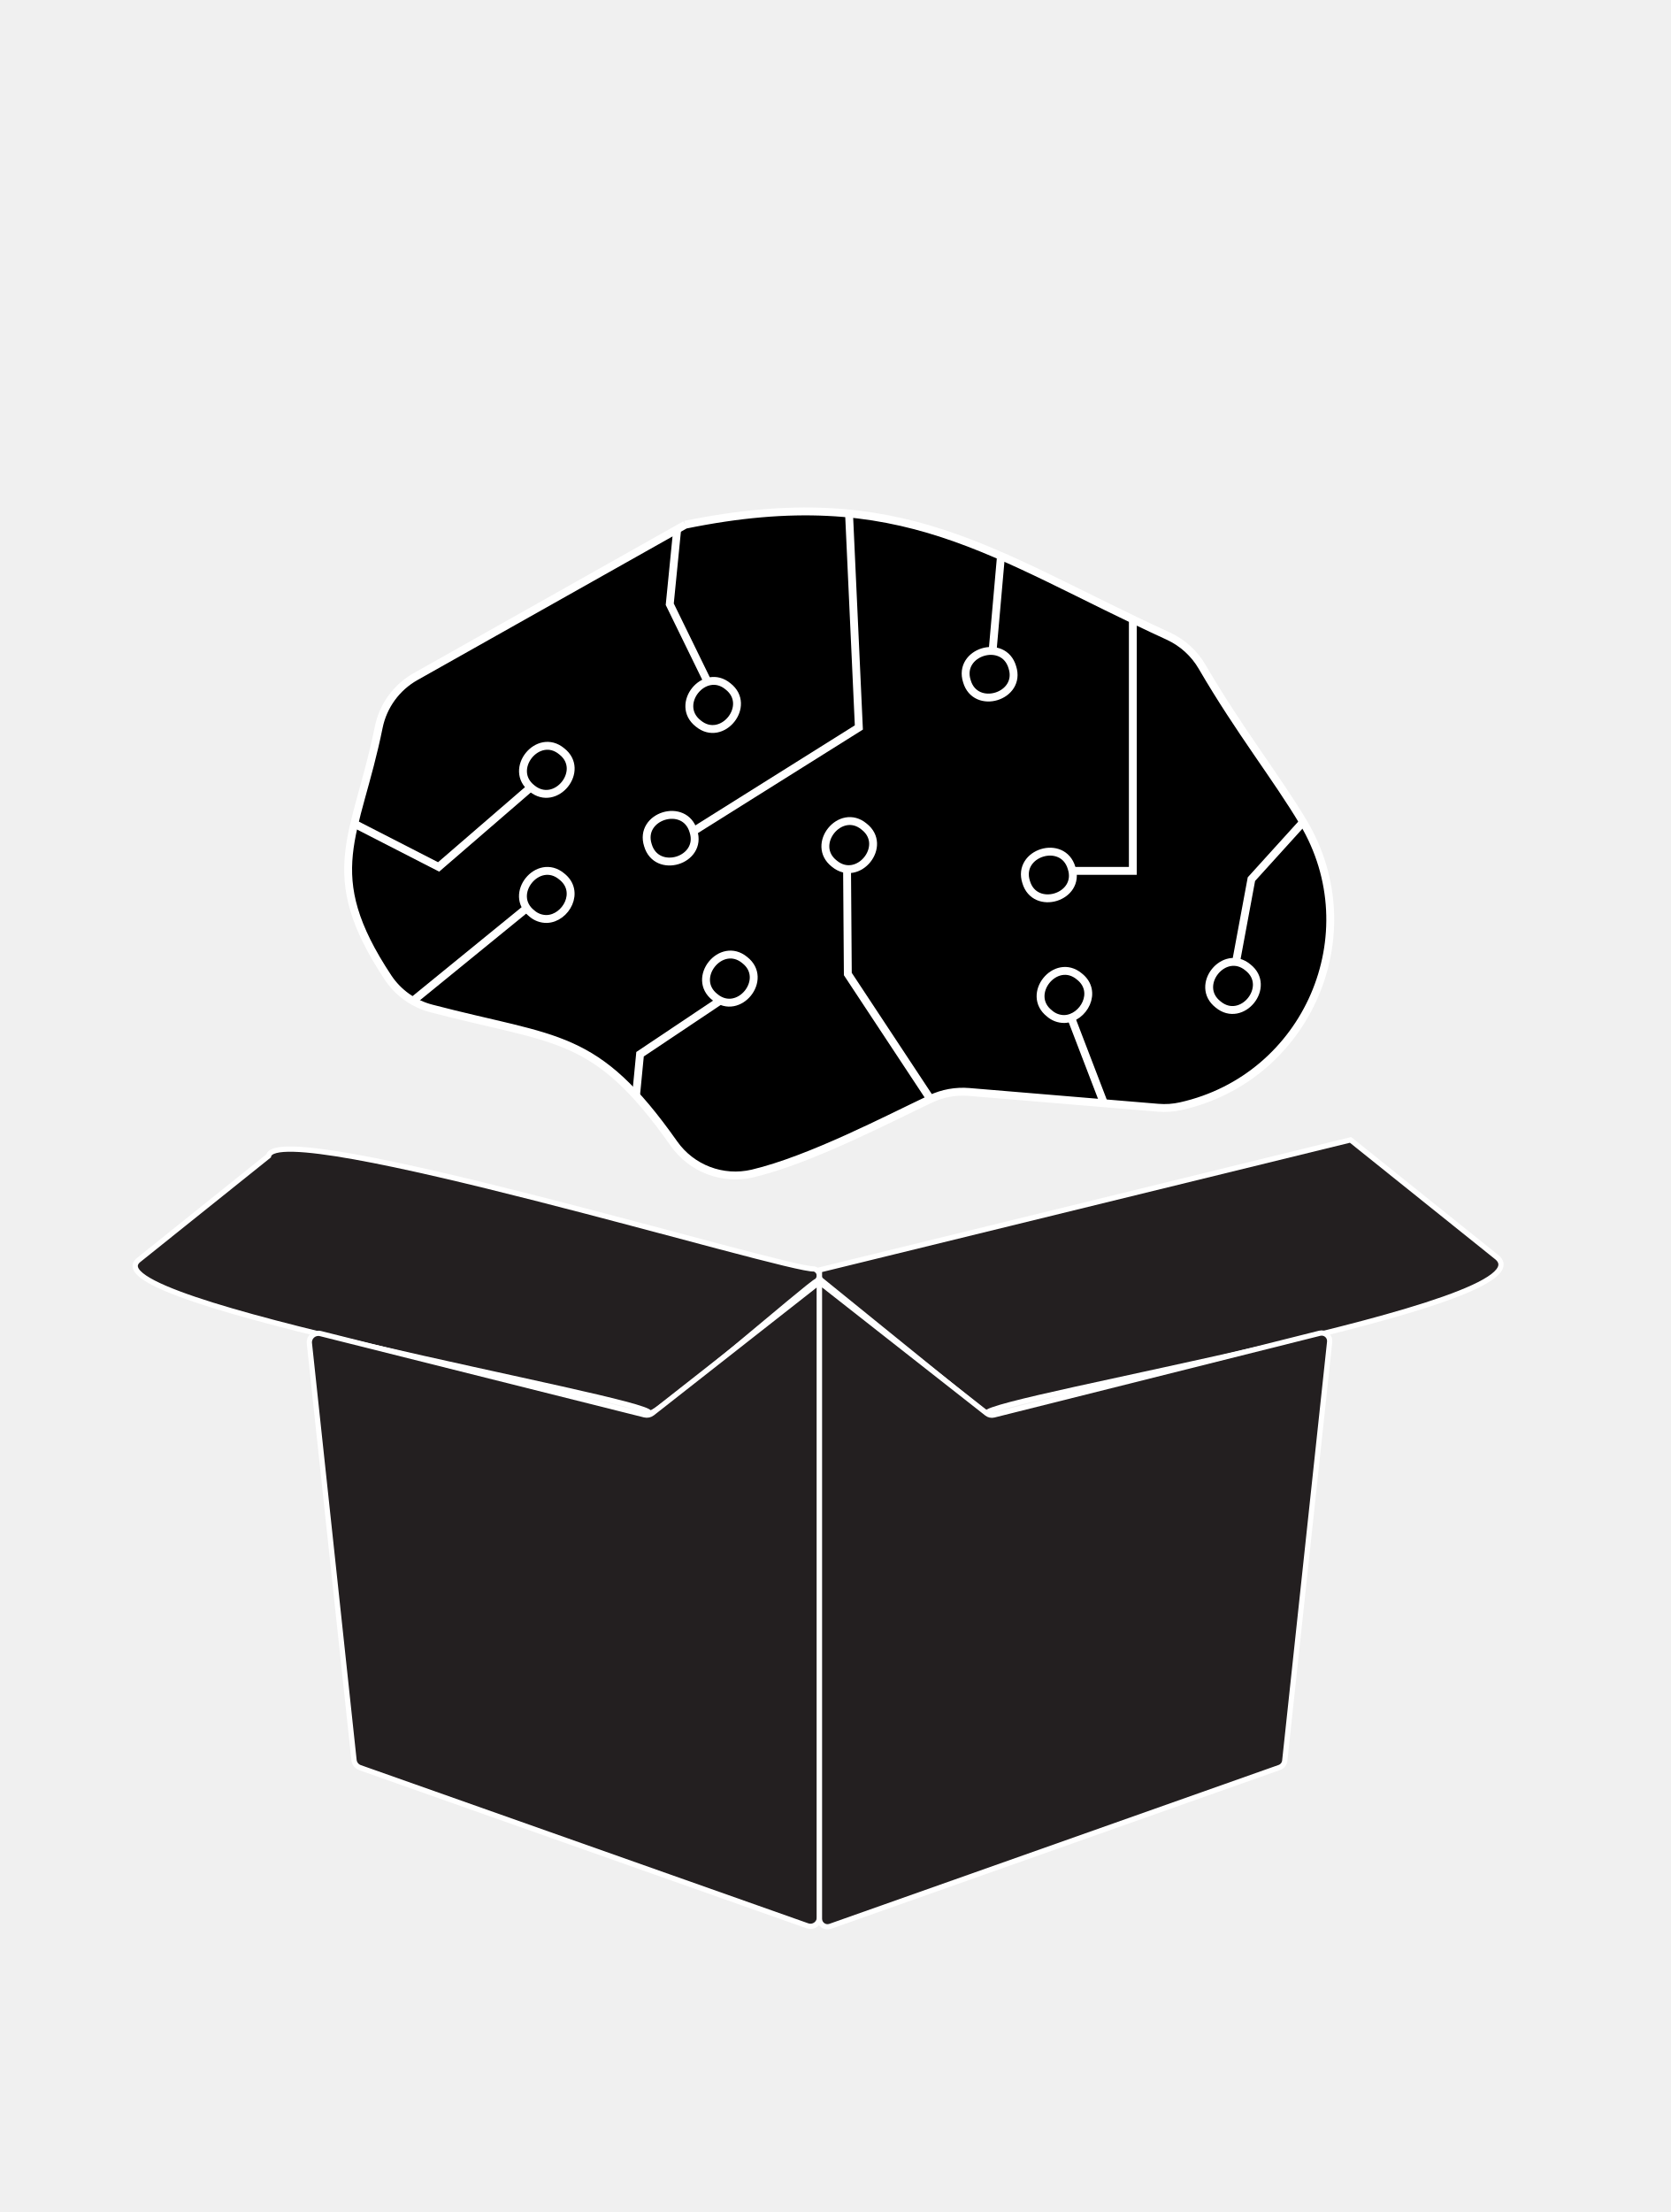
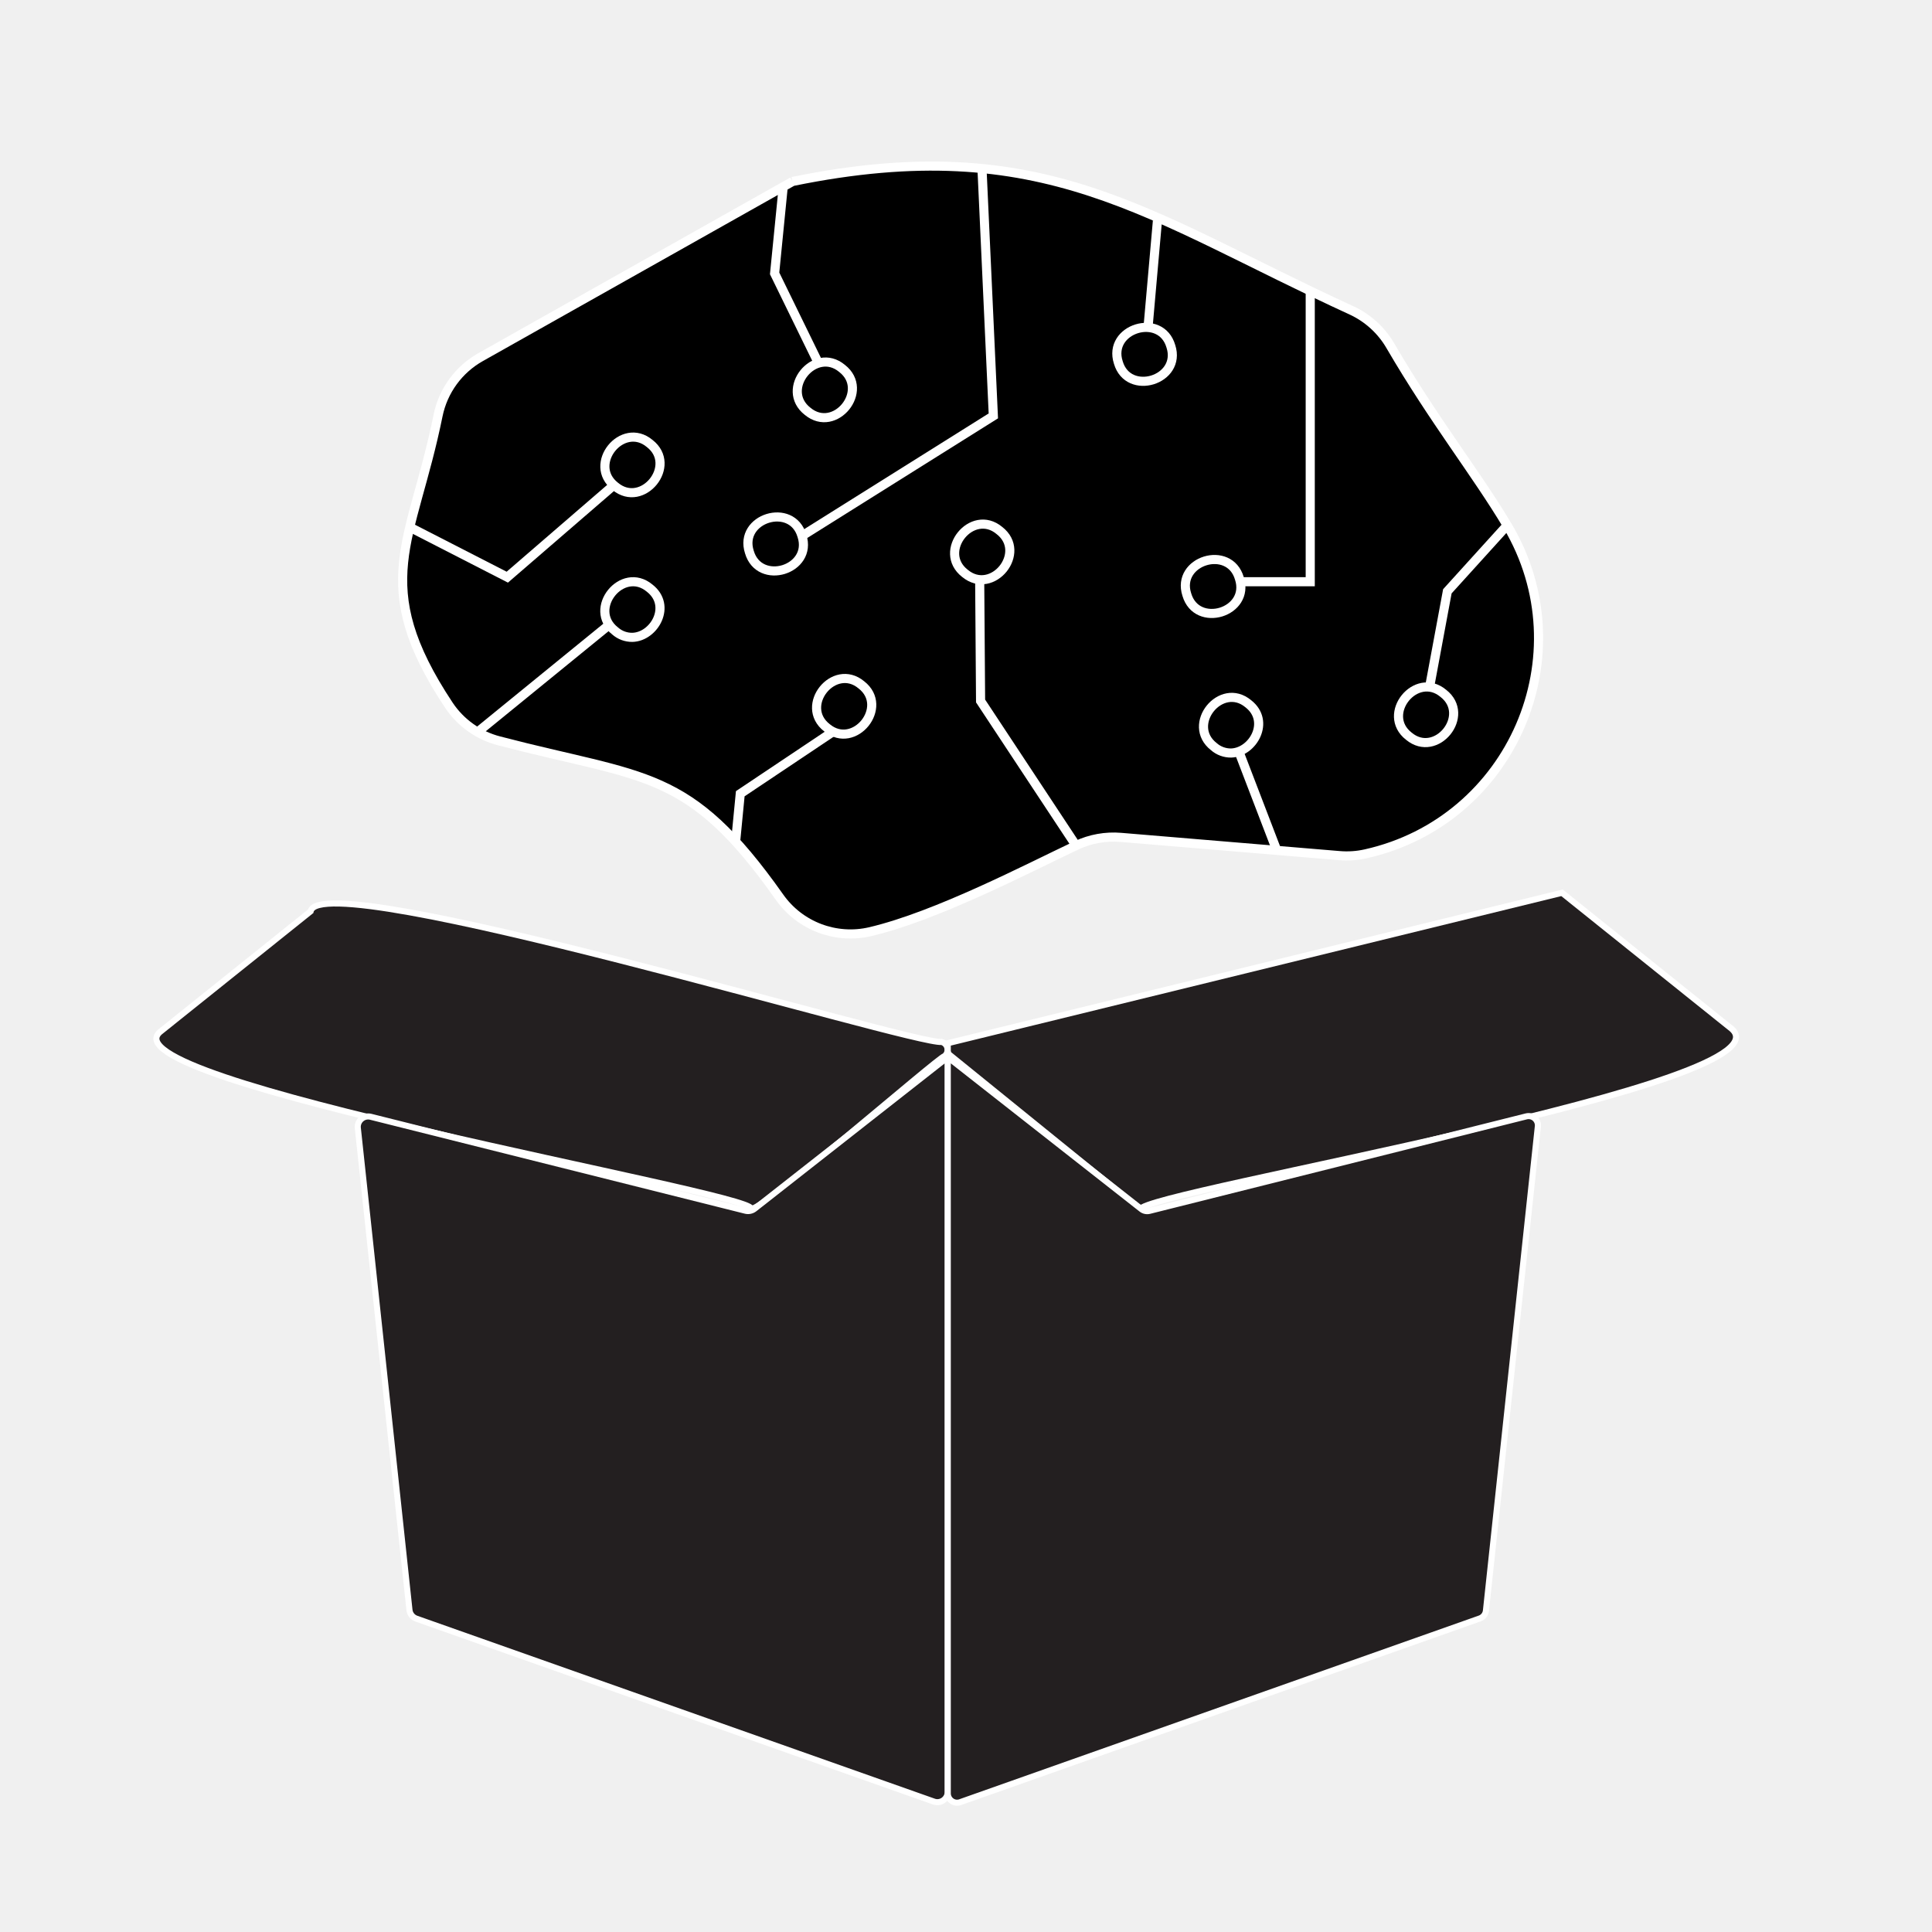
- <svg xmlns="http://www.w3.org/2000/svg" id="Layer_1" data-name="Layer 1" viewBox="0 0 636 842">
+ <svg xmlns="http://www.w3.org/2000/svg" id="Layer_1" data-name="Layer 1" viewBox="0 140 636 636">
  <defs>
    <style>.cls-1{fill:none;stroke-width:3px;}.cls-1,.cls-2{stroke:#fff;stroke-miterlimit:10;}.cls-2{fill:#231f20;stroke-width:2px;}</style>
  </defs>
  <path d="M260.89,199.75,158.21,257.56a28.63,28.63,0,0,0-14,19.21c-8.49,41.94-23,55.32,3.57,95.4a28.41,28.41,0,0,0,16.49,11.71c48.32,12.64,62.32,8.91,92.32,51.43a28.6,28.6,0,0,0,29.93,11.38c22.05-5.22,51.76-20.82,67.84-28.4A28.7,28.7,0,0,1,369,415.66l71.91,6a28.39,28.39,0,0,0,8.67-.59c48.21-10.8,71.92-65.55,46.66-108C486,295.89,472,278.36,457.75,253.91a28.81,28.81,0,0,0-12.9-11.76c-67.1-30.76-101.06-59.39-184-42.4" />
  <path class="cls-1" d="M260.89,199.75,158.21,257.56a28.63,28.63,0,0,0-14,19.21c-8.49,41.94-23,55.32,3.57,95.4a28.41,28.41,0,0,0,16.49,11.71c48.32,12.64,62.32,8.91,92.32,51.43a28.6,28.6,0,0,0,29.93,11.38c22.05-5.22,51.76-20.82,67.84-28.4A28.7,28.7,0,0,1,369,415.66l71.91,6a28.39,28.39,0,0,0,8.67-.59c48.21-10.8,71.92-65.55,46.66-108C486,295.89,472,278.36,457.75,253.91a28.81,28.81,0,0,0-12.9-11.76c-67.1-30.76-101.06-59.39-184-42.4" />
  <path d="M283.57,365.46c-9-7.5-20.62,6.87-11.36,14.1C281.25,387.06,292.82,372.69,283.57,365.46Z" />
  <path class="cls-1" d="M283.57,365.46c-9-7.5-20.62,6.87-11.36,14.1C281.25,387.06,292.82,372.69,283.57,365.46Z" />
  <path d="M277.21,261.29c-9-7.5-20.61,6.86-11.36,14.1C274.89,282.89,286.46,268.52,277.21,261.29Z" />
  <path class="cls-1" d="M277.21,261.29c-9-7.5-20.61,6.86-11.36,14.1C274.89,282.89,286.46,268.52,277.21,261.29Z" />
  <path d="M475.13,368.25c-9-7.5-20.61,6.87-11.35,14.1C472.81,389.85,484.39,375.48,475.13,368.25Z" />
  <path class="cls-1" d="M475.13,368.25c-9-7.5-20.61,6.87-11.35,14.1C472.81,389.85,484.39,375.48,475.13,368.25Z" />
  <path d="M213.88,286c-9-7.5-20.62,6.87-11.36,14.1C211.56,307.57,223.13,293.2,213.88,286Z" />
  <path class="cls-1" d="M213.88,286c-9-7.5-20.62,6.87-11.36,14.1C211.56,307.57,223.13,293.2,213.88,286Z" />
  <path class="cls-2" d="M53.05,479.41,102.25,440c3.34-15.54,198.6,44.08,207.73,43a2.67,2.67,0,0,1,1,4.63c-2.24.55-60.81,51.74-63.66,50.23C246.91,532.37,31.11,495.61,53.05,479.41Z" />
  <path class="cls-2" d="M569.5,478.24,514.2,433.9,312,483.42v3.34l63.36,51.34C376.22,532.19,594.48,496.48,569.5,478.24Z" />
  <path class="cls-2" d="M312,489.85v240a3.42,3.42,0,0,1-4.56,3.22L137.05,672.84a3.41,3.41,0,0,1-2.26-2.86l-17-158.67a3.42,3.42,0,0,1,4.23-3.68l123.41,30.94a3.45,3.45,0,0,0,2.94-.63L312,488Z" />
  <path class="cls-2" d="M312,489.85V730.37a3.06,3.06,0,0,0,4.09,2.89l171.07-60.49a3.08,3.08,0,0,0,2-2.56L506.25,510.8a3.06,3.06,0,0,0-3.79-3.3L378.39,538.61a3.06,3.06,0,0,1-2.63-.56L312,488Z" />
  <path d="M385.44,254c-3.28-11.28-20.92-5.86-17.3,5.32C371.42,270.57,389.06,265.15,385.44,254Z" />
  <path class="cls-1" d="M385.44,254c-3.28-11.28-20.92-5.86-17.3,5.32C371.42,270.57,389.06,265.15,385.44,254Z" />
  <path d="M329,314.64c-9-7.5-20.61,6.87-11.35,14.1C326.72,336.24,338.29,321.87,329,314.64Z" />
  <path class="cls-1" d="M329,314.64c-9-7.5-20.61,6.87-11.35,14.1C326.72,336.24,338.29,321.87,329,314.64Z" />
  <polyline class="cls-1" points="269.42 259.53 255 230 257.83 201.47" />
  <polyline class="cls-1" points="202.36 299.46 167 330 134.87 313.53" />
  <polyline class="cls-1" points="274 381.01 243.69 401.29 242.21 416.55" />
  <path d="M408,330.41c-3.29-11.28-20.92-5.86-17.31,5.32C394,347,411.63,341.58,408,330.41Z" />
  <path class="cls-1" d="M408,330.41c-3.29-11.28-20.92-5.86-17.31,5.32C394,347,411.63,341.58,408,330.41Z" />
  <path d="M264,316.41c-3.29-11.28-20.92-5.86-17.31,5.32C250,333,267.63,327.58,264,316.41Z" />
  <path class="cls-1" d="M264,316.41c-3.29-11.28-20.92-5.86-17.31,5.32C250,333,267.63,327.58,264,316.41Z" />
  <polyline class="cls-1" points="264.02 316.41 327 276.91 323.24 195" />
  <polyline class="cls-1" points="322.5 330 322.8 370.76 354 418" />
  <path d="M213.86,333.61c-9-7.5-20.61,6.87-11.36,14.1a8.39,8.39,0,0,0,5.68,2.1C215.41,349.62,221.22,339.36,213.86,333.61Z" />
  <path class="cls-1" d="M213.86,333.61c-9-7.5-20.61,6.87-11.36,14.1a8.39,8.39,0,0,0,5.68,2.1C215.41,349.62,221.22,339.36,213.86,333.61Z" />
  <line class="cls-1" x1="200.5" y1="345.71" x2="157.96" y2="380.38" />
  <polyline class="cls-1" points="470.46 366.96 476.46 334.65 495.71 313.41" />
  <path d="M410.94,371.68c-9-7.5-20.61,6.87-11.36,14.1a8.45,8.45,0,0,0,5.68,2.11C412.49,387.69,418.3,377.43,410.94,371.68Z" />
  <path class="cls-1" d="M410.94,371.68c-9-7.5-20.61,6.87-11.36,14.1a8.45,8.45,0,0,0,5.68,2.11C412.49,387.69,418.3,377.43,410.94,371.68Z" />
  <line class="cls-1" x1="408.01" y1="387.89" x2="420.32" y2="419.98" />
  <line class="cls-1" x1="377.89" y1="248.12" x2="381.02" y2="212.66" />
  <polyline class="cls-1" points="409 331.5 431.32 331.5 431.32 235.79" />
</svg>
